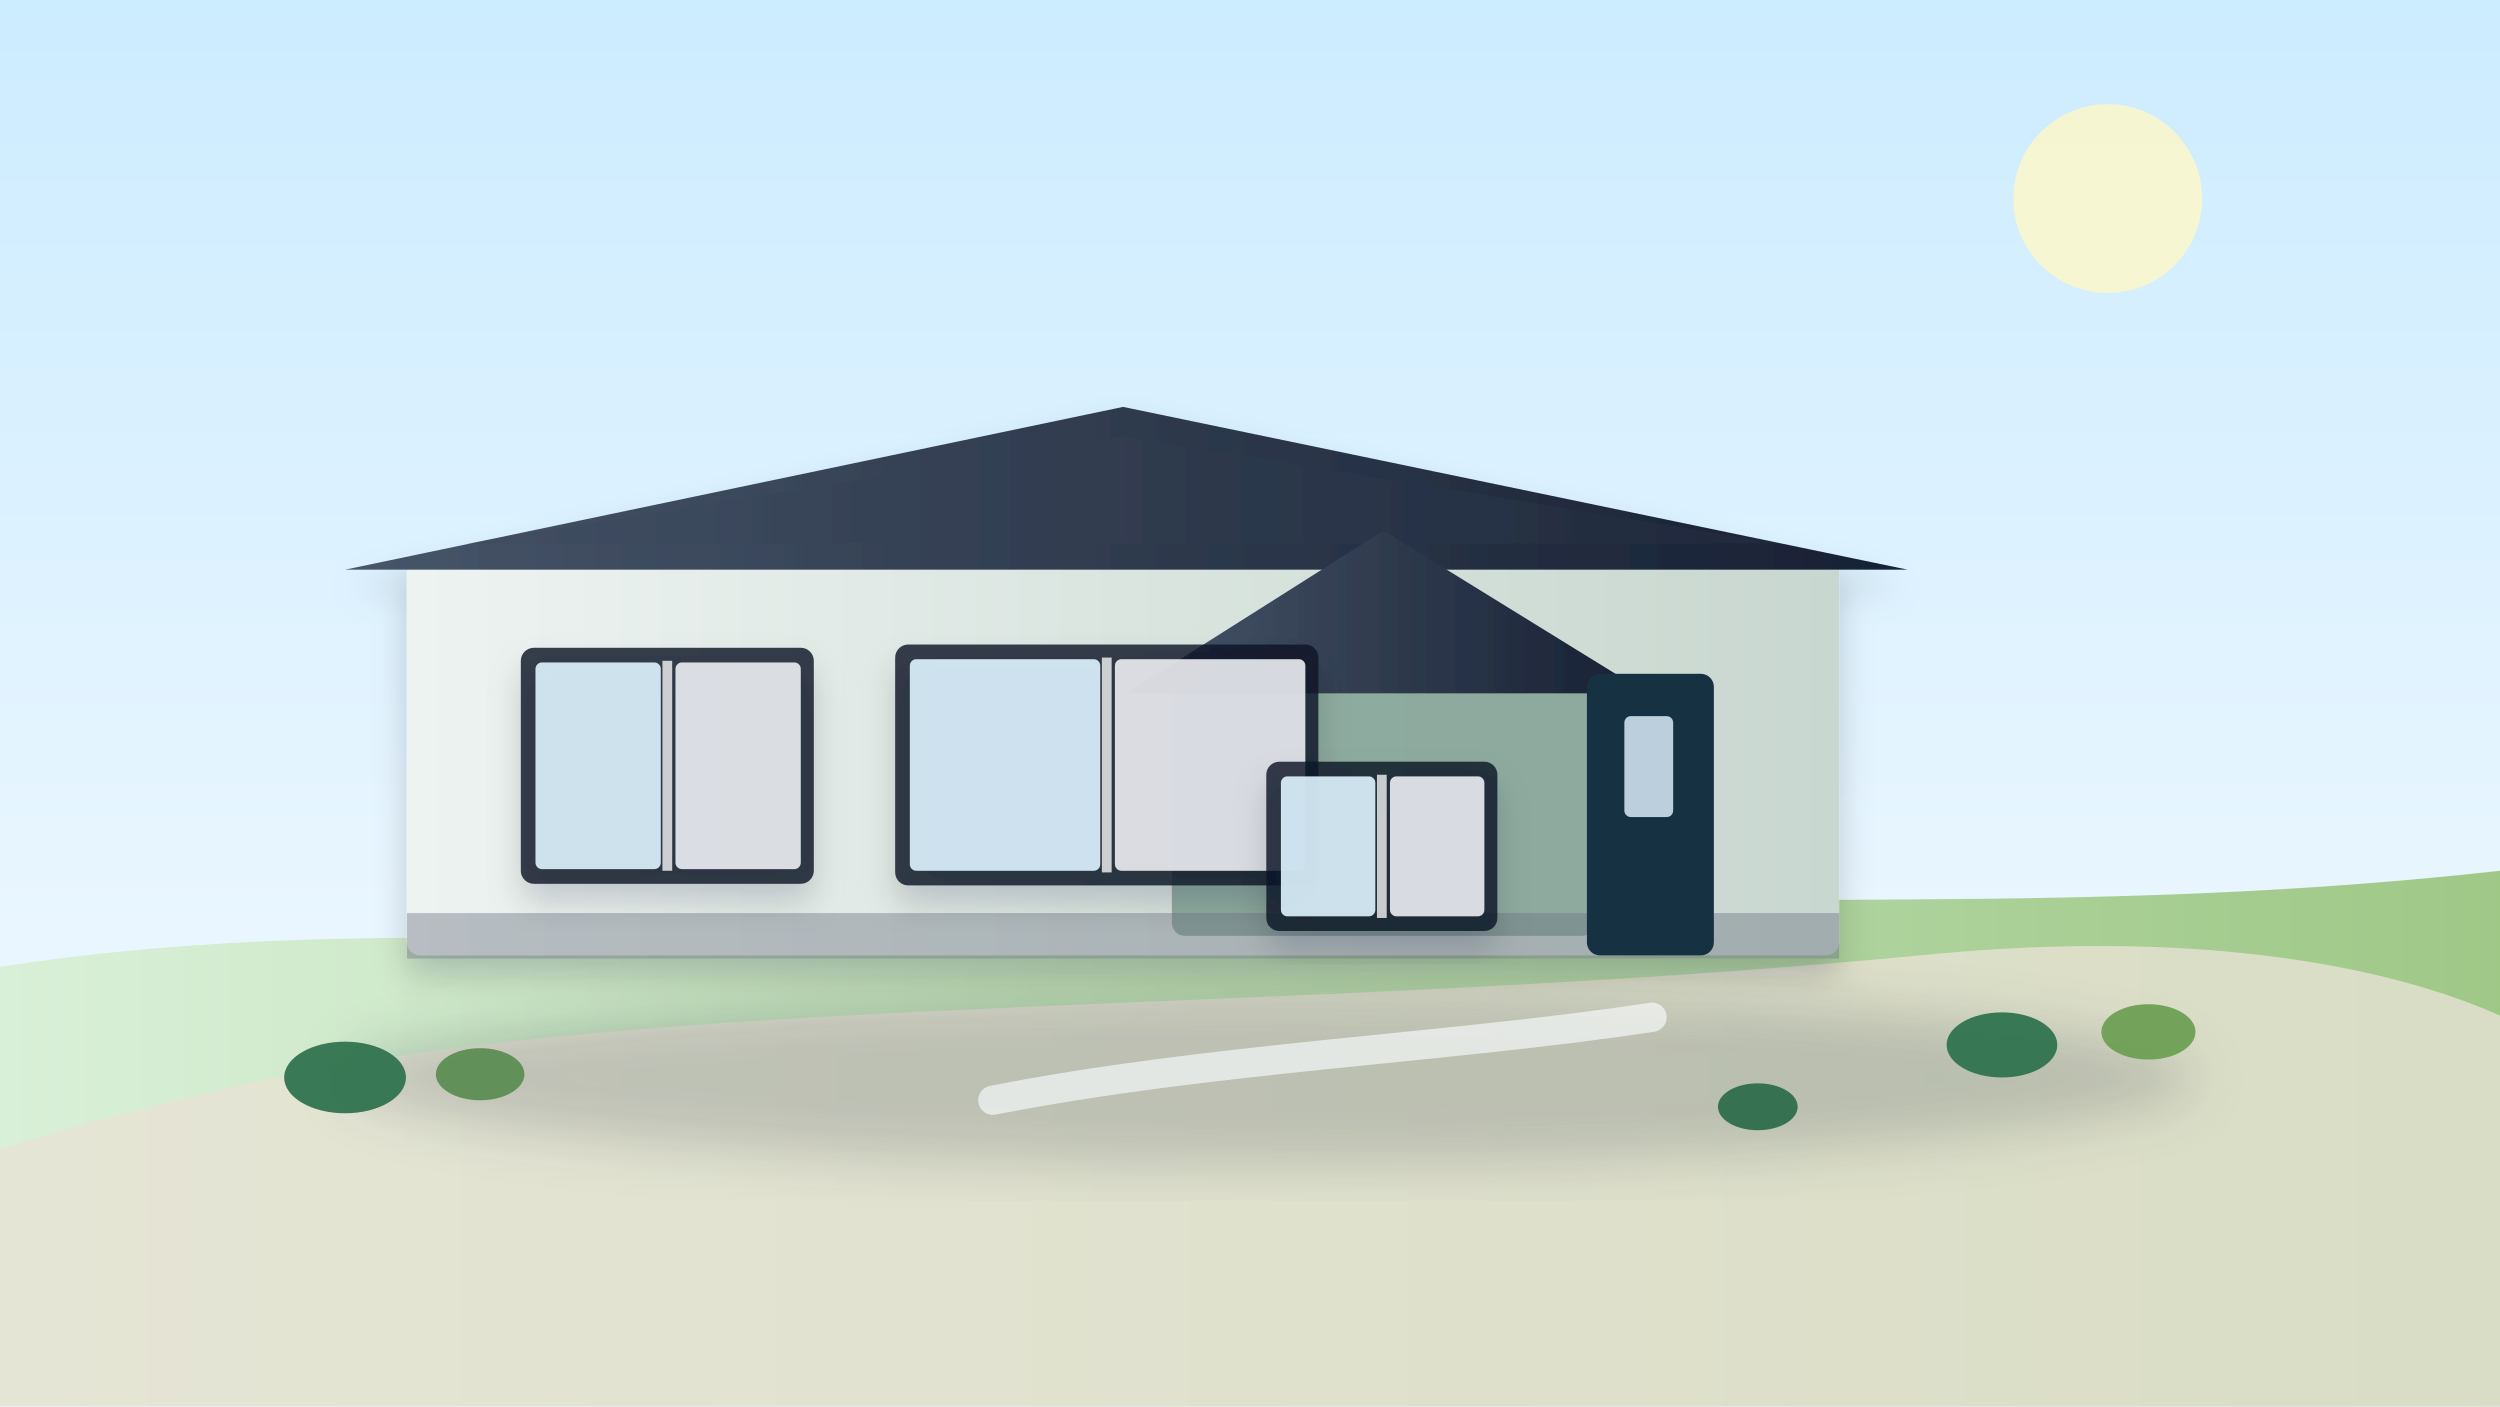
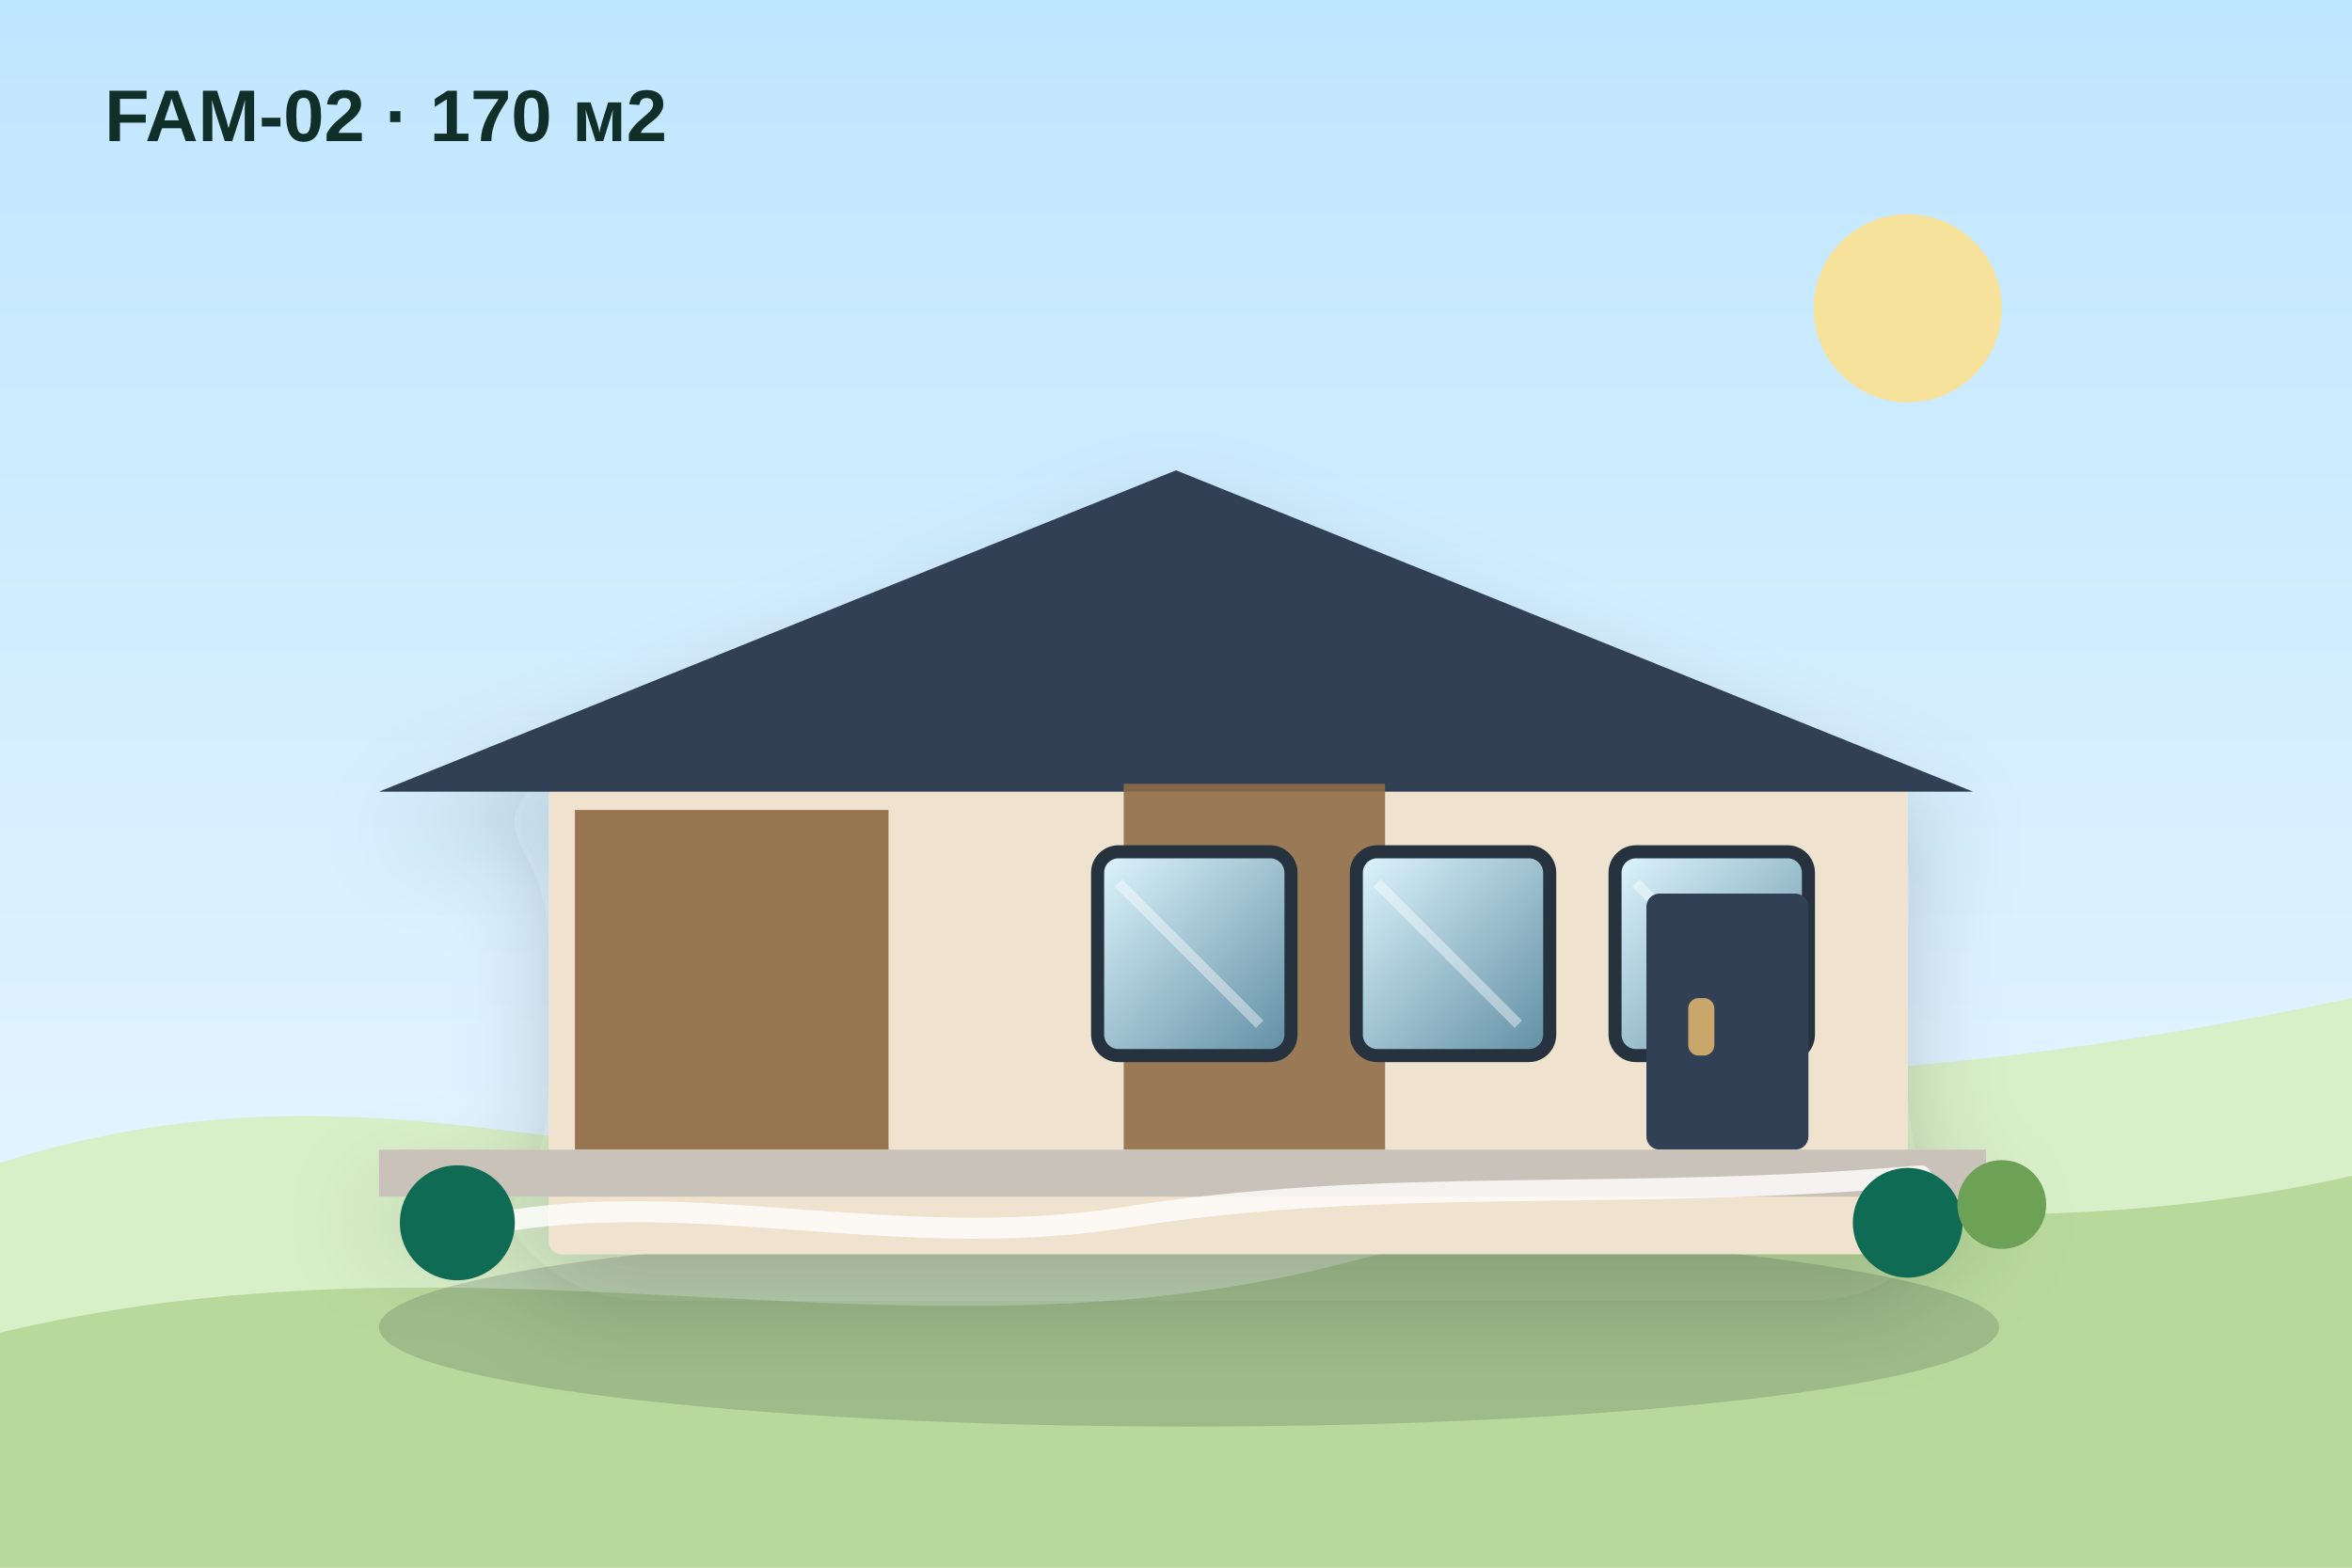
- <svg xmlns="http://www.w3.org/2000/svg" viewBox="0 0 1536 864" width="1536" height="864" role="img" aria-label="Family cottage exterior">
+ <svg xmlns="http://www.w3.org/2000/svg" viewBox="0 0 900 600" width="900" height="600" role="img">
  <defs>
-     <linearGradient id="sky" x1="0" x2="0" y1="0" y2="1">
-       <stop stop-color="#ccecff" />
-       <stop offset="1" stop-color="#f8fbff" />
+     <linearGradient id="sky" x1="0" y1="0" x2="0" y2="1">
+       <stop offset="0" stop-color="#bfe6ff" />
+       <stop offset="1" stop-color="#eef8ff" />
    </linearGradient>
-     <linearGradient id="grass" x1="0" x2="1">
-       <stop stop-color="#d9f0d8" />
-       <stop offset="1" stop-color="#9fc887" />
+     <linearGradient id="glass" x1="0" y1="0" x2="1" y2="1">
+       <stop offset="0" stop-color="#dff6ff" />
+       <stop offset="1" stop-color="#5f8da2" />
    </linearGradient>
-     <linearGradient id="wall" x1="0" x2="1">
-       <stop stop-color="#edf3f1" />
-       <stop offset="1" stop-color="#c8d7cf" />
+     <linearGradient id="room" x1="0" y1="0" x2="1" y2="1">
+       <stop offset="0" stop-color="#ffffff" />
+       <stop offset="1" stop-color="#edf4ef" />
    </linearGradient>
-     <linearGradient id="roof" x1="0" x2="1">
-       <stop stop-color="#475569" />
-       <stop offset="1" stop-color="#172033" />
-     </linearGradient>
-     <filter id="soft" x="-20%" y="-20%" width="140%" height="140%">
-       <feDropShadow dx="0" dy="12" stdDeviation="10" flood-color="#0f172a" flood-opacity="0.18" />
-     </filter>
-     <filter id="shadow" x="-20%" y="-20%" width="140%" height="140%">
-       <feGaussianBlur stdDeviation="16" />
+     <filter id="shadow" x="-20%" y="-20%" width="140%" height="160%">
+       <feDropShadow dx="0" dy="18" stdDeviation="18" flood-color="#1f2937" flood-opacity="0.18" />
    </filter>
  </defs>
-   <rect width="1536" height="864" fill="url(#sky)" />
-   <circle cx="1295" cy="122" r="58" fill="#fff7c7" opacity="0.8" />
-   <path d="M0 594 C260 554 480 598 740 570 C1010 538 1240 568 1536 535 L1536 864 L0 864 Z" fill="url(#grass)" />
-   <path d="M180 660 C430 610 800 624 1190 586 C1340 572 1460 590 1536 624 L1536 864 L0 864 L0 706 C52 690 112 674 180 660 Z" fill="#e8e2d4" opacity="0.8" />
-   <ellipse cx="780" cy="662" rx="570" ry="54" fill="#1f2937" opacity="0.18" filter="url(#shadow)" />
-   <g filter="url(#soft)">
-     <rect x="250" y="342" width="880" height="245" rx="8" fill="url(#wall)" />
-     <rect x="720" y="420" width="260" height="155" rx="8" fill="#8ba89c" opacity="0.95" />
-     <path d="M212 350 L690 250 L1172 350 Z" fill="url(#roof)" />
-     <path d="M286 334 L690 268 L1094 334 Z" fill="#334155" opacity="0.16" />
-     <path d="M692 426 L850 326 L1012 426 Z" fill="url(#roof)" />
-     <rect x="250" y="561" width="880" height="28" fill="#6b7280" opacity="0.42" />
-     <g filter="url(#soft)">
-       <rect x="320" y="398" width="180" height="145" rx="8" fill="#101827" opacity="0.82" />
-       <rect x="329" y="407" width="77" height="127" rx="4" fill="#dff4ff" opacity="0.9" />
-       <rect x="415" y="407" width="77" height="127" rx="4" fill="#f9fbff" opacity="0.84" />
-       <rect x="407" y="406" width="6" height="129" fill="#ffffff" opacity="0.75" />
-     </g>
-     <g filter="url(#soft)">
-       <rect x="550" y="396" width="260" height="148" rx="8" fill="#101827" opacity="0.82" />
-       <rect x="559" y="405" width="117" height="130" rx="4" fill="#dff4ff" opacity="0.9" />
-       <rect x="685" y="405" width="117" height="130" rx="4" fill="#f9fbff" opacity="0.84" />
-       <rect x="677" y="404" width="6" height="132" fill="#ffffff" opacity="0.75" />
-     </g>
-     <g filter="url(#soft)">
-       <rect x="778" y="468" width="142" height="104" rx="8" fill="#101827" opacity="0.82" />
-       <rect x="787" y="477" width="58" height="86" rx="4" fill="#dff4ff" opacity="0.9" />
-       <rect x="854" y="477" width="58" height="86" rx="4" fill="#f9fbff" opacity="0.84" />
-       <rect x="846" y="476" width="6" height="88" fill="#ffffff" opacity="0.75" />
-     </g>
-     <rect x="975" y="414" width="78" height="173" rx="8" fill="#173142" />
-     <rect x="998" y="440" width="30" height="62" rx="4" fill="#e0f2fe" opacity="0.82" />
+   <rect width="900" height="600" fill="url(#sky)" />
+   <path d="M0 445 C160 395 250 470 390 430 C540 390 625 440 900 382 L900 600 L0 600 Z" fill="#d9efc8" />
+   <path d="M0 510 C190 465 350 528 520 482 C650 448 760 482 900 450 L900 600 L0 600 Z" fill="#b8d99c" />
+   <ellipse cx="455" cy="508" rx="310" ry="38" fill="#263238" opacity="0.18" />
+   <circle cx="730" cy="118" r="36" fill="#ffe08a" opacity="0.85" />
+   <g filter="url(#shadow)">
+     <rect x="210" y="300" width="520" height="180" rx="5" fill="#efe3cf" />
+     <path d="M145 303 L450 180 L755 303 Z" fill="#324055" />
+     <path d="M185 302 L450 210 L715 302 Z" fill="#334155" opacity="0.55" />
+     <rect x="220" y="310" width="120" height="130" fill="#8f6b46" opacity="0.92" />
+     <rect x="430" y="300" width="100" height="140" fill="#8f6b46" opacity="0.88" />
+     <rect x="420" y="326" width="74" height="78" rx="8" fill="url(#glass)" stroke="#26323d" stroke-width="5" />
+     <path d="M428 338 L482 392" stroke="#ffffff" stroke-width="4" opacity="0.42" />
+     <rect x="519" y="326" width="74" height="78" rx="8" fill="url(#glass)" stroke="#26323d" stroke-width="5" />
+     <path d="M527 338 L581 392" stroke="#ffffff" stroke-width="4" opacity="0.42" />
+     <rect x="618" y="326" width="74" height="78" rx="8" fill="url(#glass)" stroke="#26323d" stroke-width="5" />
+     <path d="M626 338 L680 392" stroke="#ffffff" stroke-width="4" opacity="0.42" />
+     <rect x="630" y="342" width="62" height="98" rx="5" fill="#324055" />
+     <rect x="646" y="382" width="10" height="22" rx="4" fill="#c9a66b" />
+     <rect x="145" y="440" width="615" height="18" fill="#c9c2b8" />
  </g>
-   <g>
-     <ellipse cx="212" cy="662" rx="37.4" ry="22" fill="#31734f" opacity="0.95" />
-     <ellipse cx="295" cy="660" rx="27.2" ry="16" fill="#5c8f54" opacity="0.95" />
-     <ellipse cx="1230" cy="642" rx="34" ry="20" fill="#31734f" opacity="0.95" />
-     <ellipse cx="1320" cy="634" rx="28.9" ry="17" fill="#6e9f55" opacity="0.95" />
-     <ellipse cx="1080" cy="680" rx="24.48" ry="14.4" fill="#2f6d4d" opacity="0.95" />
-   </g>
-   <path d="M610 676 C742 650 890 644 1015 625" fill="none" stroke="#f8fafc" stroke-width="18" stroke-linecap="round" opacity="0.66" />
+   <path d="M180 470 C260 452 340 480 430 466 C530 450 620 460 735 450" fill="none" stroke="#ffffff" stroke-width="8" stroke-linecap="round" opacity="0.8" />
+   <circle cx="175" cy="468" r="22" fill="#0f6b53" />
+   <circle cx="730" cy="468" r="21" fill="#0f6b53" />
+   <circle cx="766" cy="461" r="17" fill="#6ca156" />
+   <text x="40" y="54" fill="#0f2f28" font-family="Arial, sans-serif" font-size="28" font-weight="800">FAM-02 · 170 м2</text>
</svg>
